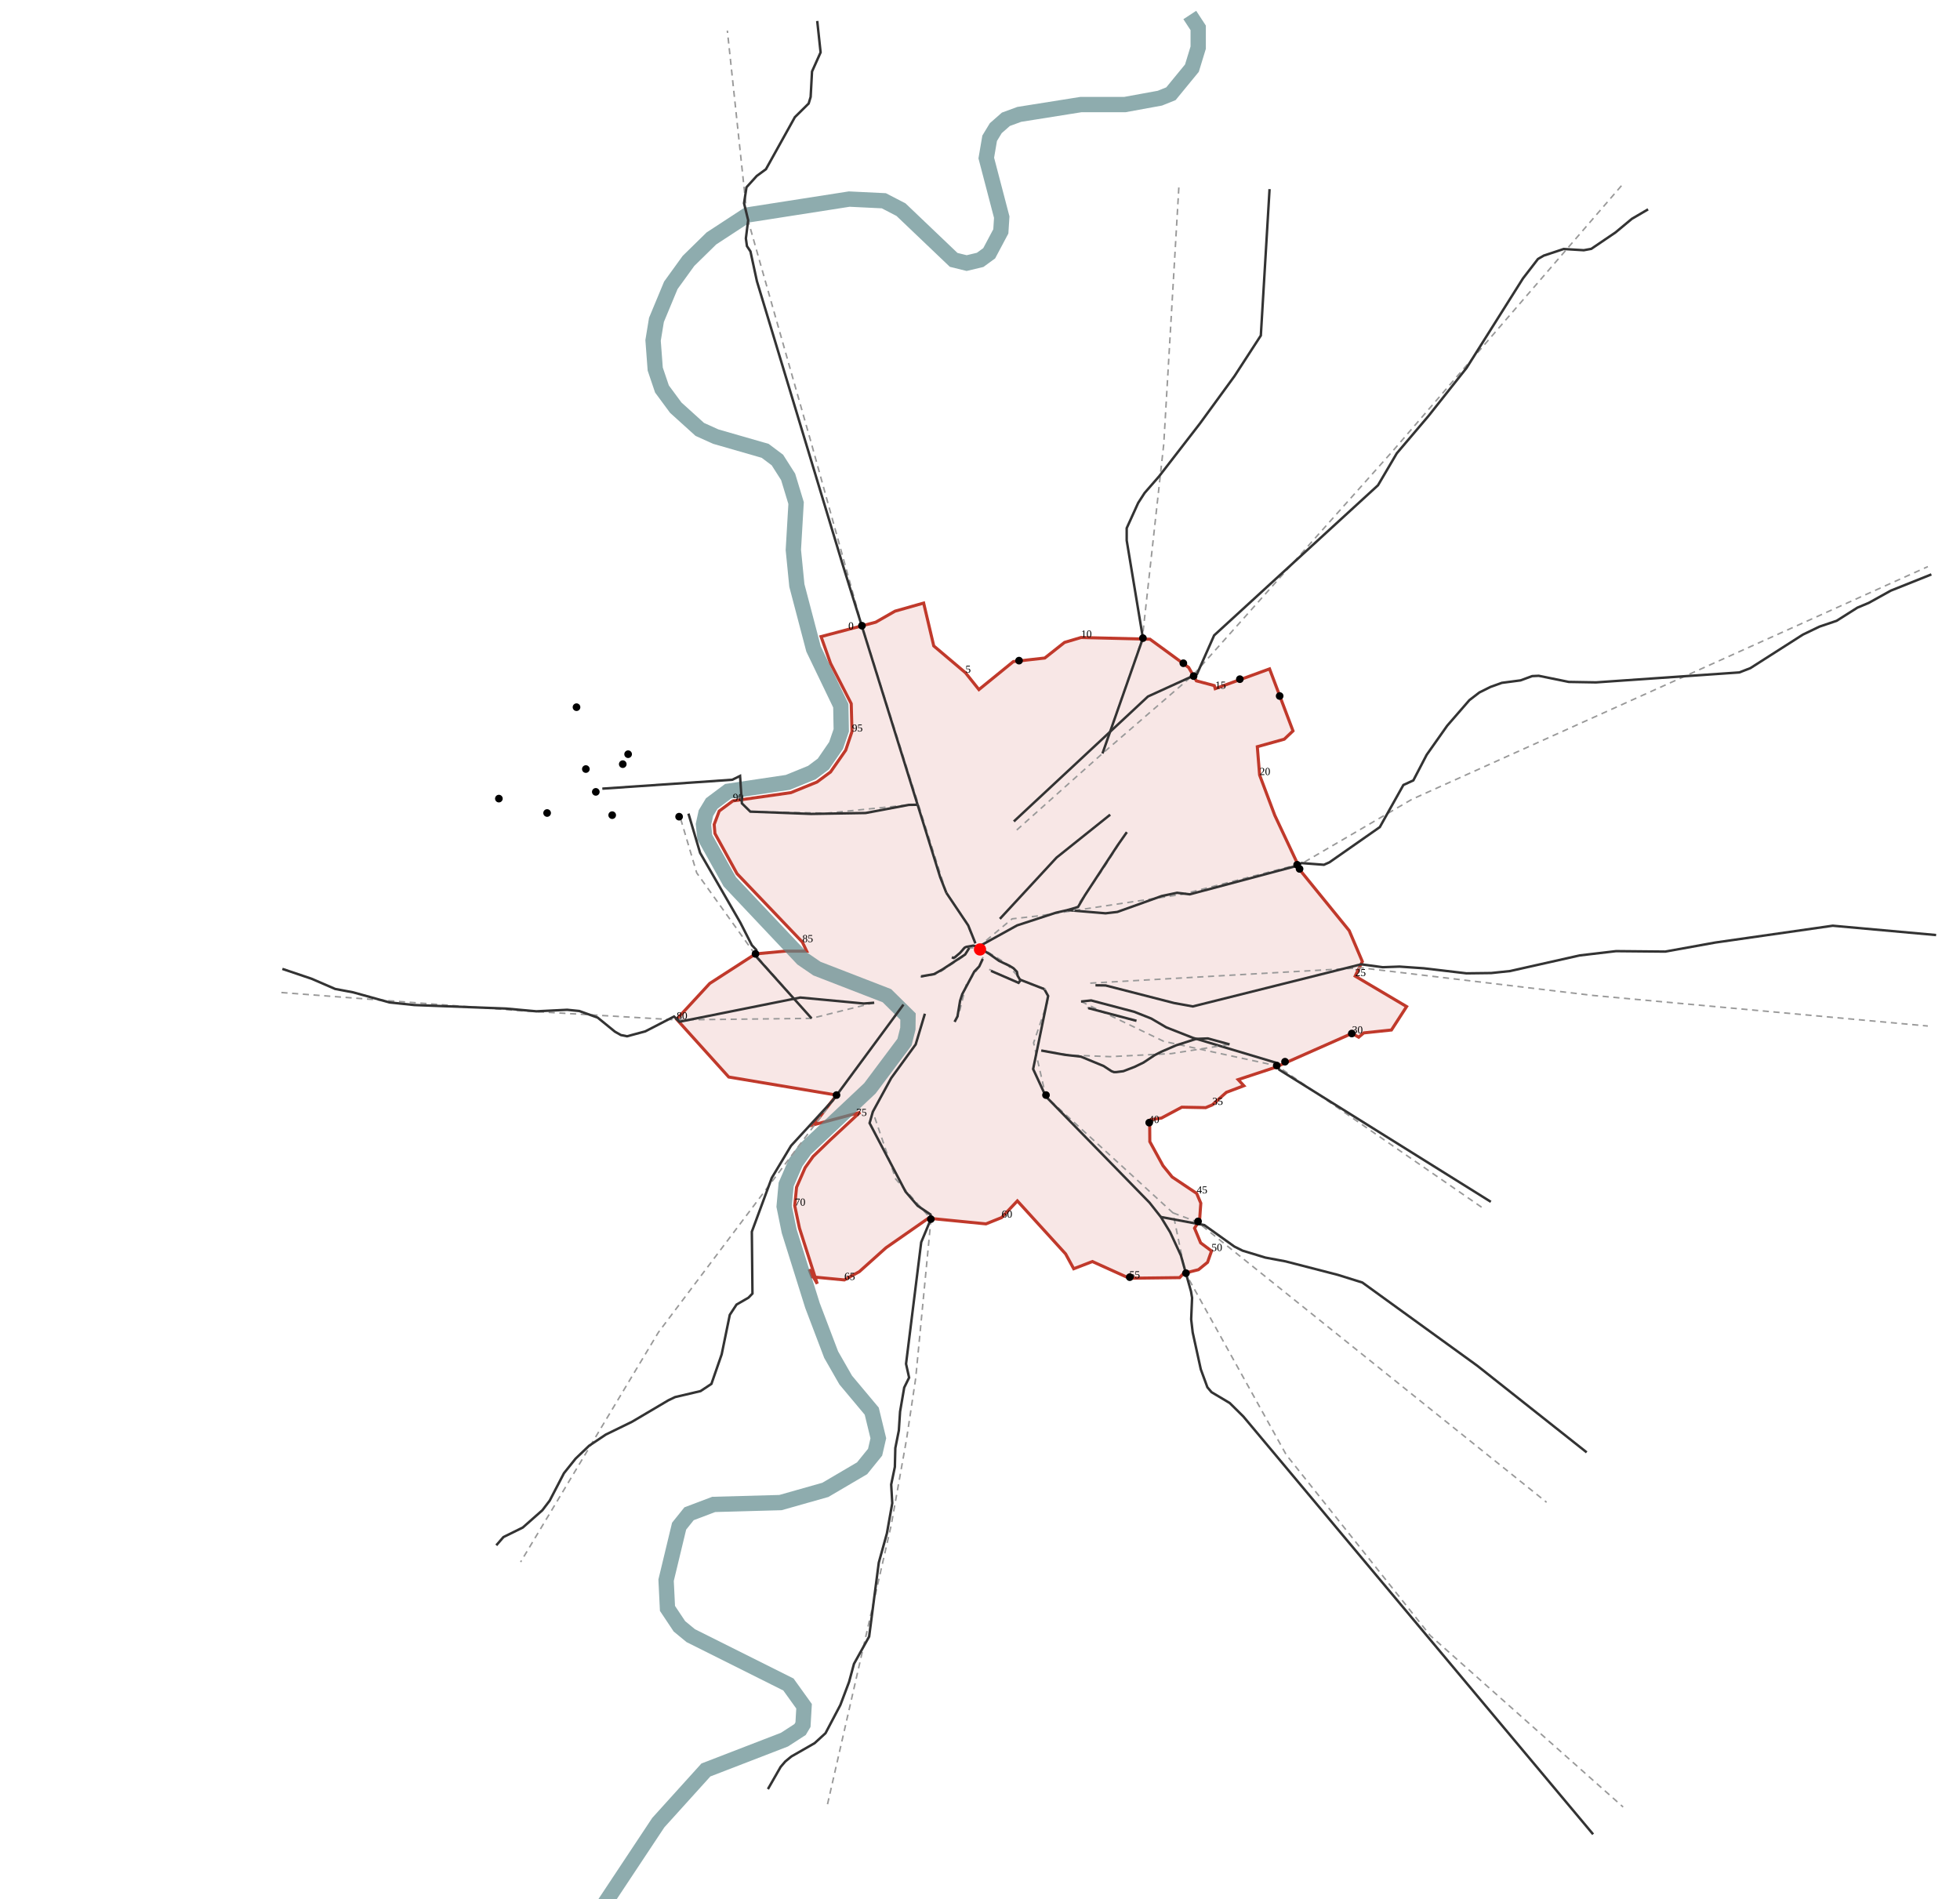
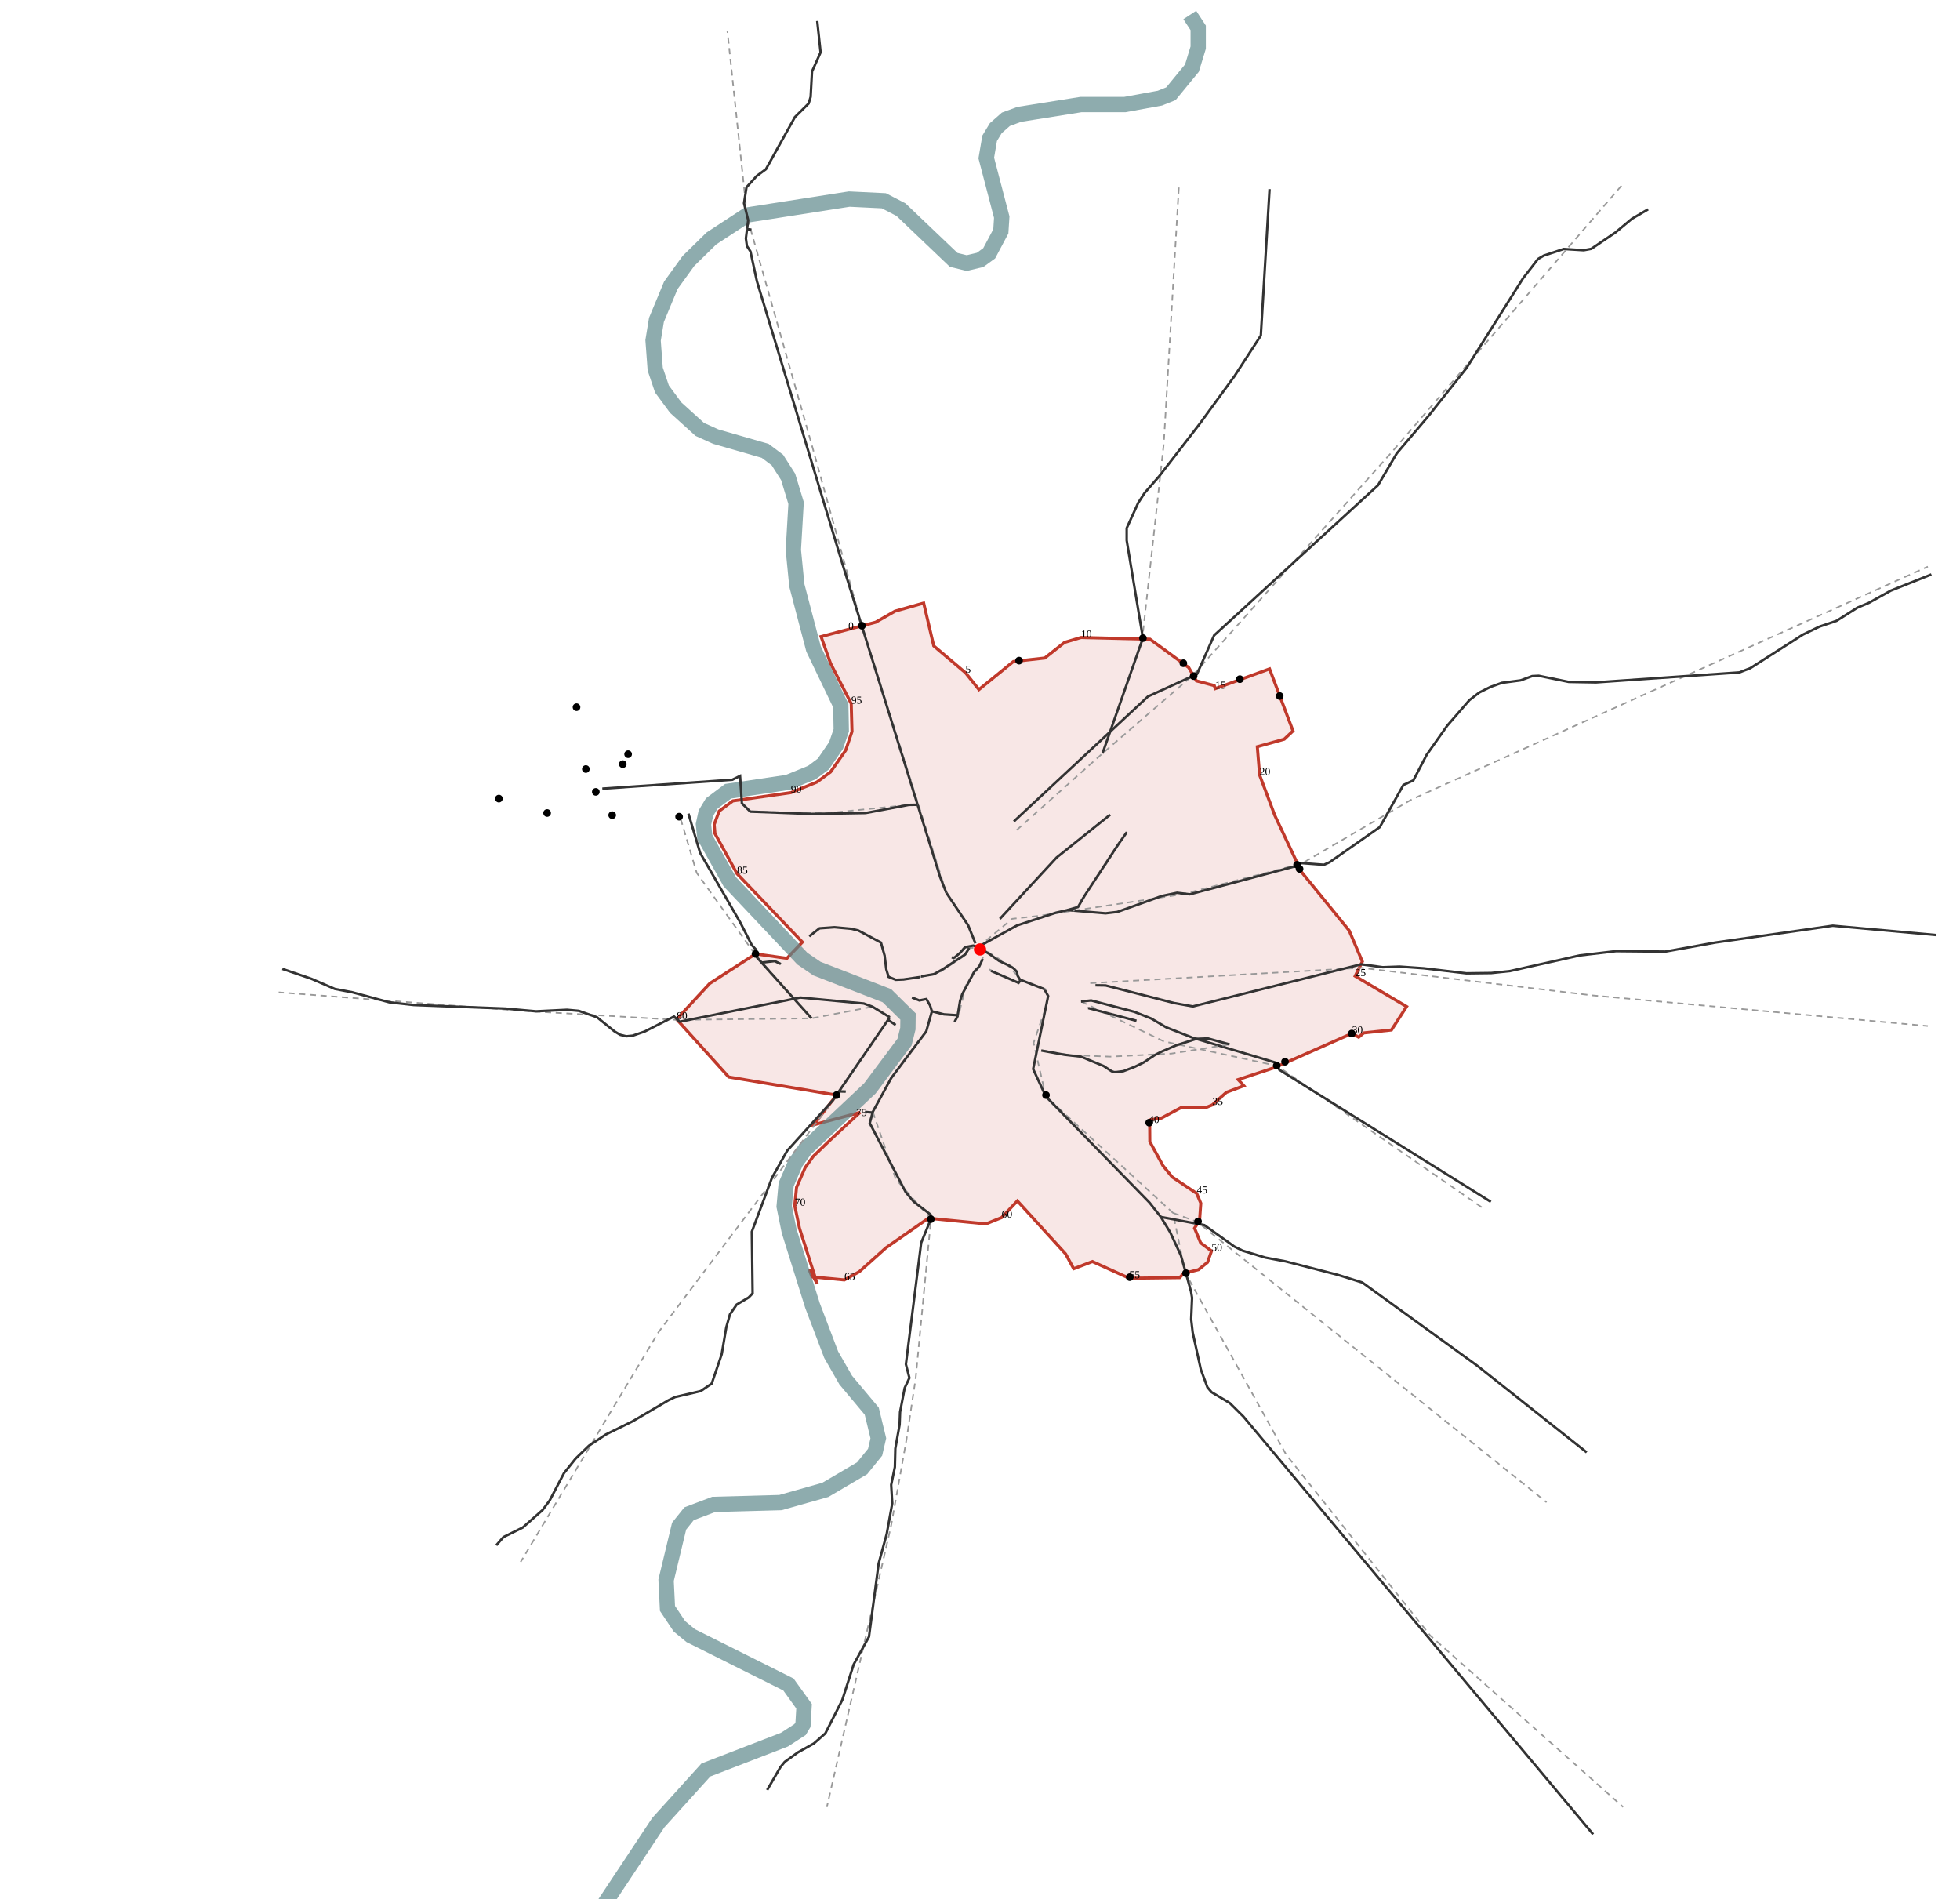
<svg xmlns="http://www.w3.org/2000/svg" viewBox="-640 -620 1280 1240" style="background:#f4ecdc">
-   <polygon points="-86,-209 -68.1,-213.7 -55.5,-220.9 -36.8,-226.2 -30.2,-198.2 -9.5,-180.7 -0.7,-169.7 21.8,-188 42.3,-190.3 55.2,-200.5 66,-203.7 111,-202.6 136.3,-184.1 141.3,-175.4 153,-172.3 153.6,-170.3 189.1,-183.2 204.4,-142.7 198.7,-137.3 181.1,-132.4 182.6,-113.9 192.5,-87.6 209.8,-50.8 241.1,-12.3 249.7,7.9 245,17.4 278.6,37.3 268.7,52.6 250.6,54.5 247.3,57.3 243,54.8 192.8,77 168.6,85 172.3,89 160.9,93.3 151.7,101.5 147.4,103.3 131.8,103 118.5,110.1 111.4,111.2 110.1,113.3 110.8,111.2 110.9,125.5 119.5,141.2 125.5,148.6 141.5,159.3 144.2,165.7 143.4,176.9 140.1,182 144.1,191.6 151.2,196.9 148.6,204.3 142.7,209.1 132.9,211.6 130.4,214.3 97.5,214.7 73.4,203.8 61.2,208.5 55.9,198.8 24.4,164.2 14.1,175.1 3.9,179.2 -33.7,175.5 -61.4,194.8 -78.8,210.4 -88.6,215.8 -109.7,213.8 -111.6,208.9 -106.3,218.3 -117.9,182 -121,167.3 -119.8,155.3 -114.2,142.5 -109,135.2 -97.6,124.2 -80.9,108.7 -78.3,106.4 -108.6,114.5 -93.7,95.1 -164.1,83.3 -198.1,45.6 -176.5,22.2 -146.6,2.9 -127.2,1.1 -113.2,1.1 -116,-4.8 -158.7,-49.5 -173.1,-75.7 -173.6,-81.6 -170.3,-90.4 -161.4,-97 -123.5,-102.4 -106.5,-109.3 -97.6,-115.9 -87.7,-130.1 -83.6,-142.3 -84.1,-160.5 -97.6,-186.8 -103.8,-204.3" fill="rgba(192,57,43,.12)" stroke="#c0392b" stroke-width="2" />
+   <polygon points="-86,-209 -68.1,-213.7 -55.5,-220.9 -36.8,-226.2 -30.2,-198.2 -9.5,-180.7 -0.7,-169.7 21.8,-188 42.3,-190.3 55.2,-200.5 66,-203.7 111,-202.6 136.3,-184.1 141.3,-175.4 153,-172.3 153.6,-170.3 189.1,-183.2 204.4,-142.7 198.7,-137.3 181.1,-132.4 182.6,-113.9 192.5,-87.6 209.8,-50.8 241.1,-12.3 249.7,7.9 245,17.4 278.6,37.3 268.7,52.6 250.6,54.5 247.3,57.3 243,54.8 192.8,77 168.6,85 172.3,89 160.9,93.3 151.7,101.5 147.4,103.3 131.8,103 118.5,110.1 111.4,111.2 110.1,113.3 110.8,111.2 110.9,125.5 119.5,141.2 125.5,148.6 141.5,159.3 144.2,165.7 143.4,176.9 140.1,182 144.1,191.6 151.2,196.9 148.6,204.3 142.7,209.1 132.9,211.6 130.4,214.3 97.5,214.7 73.4,203.8 61.2,208.5 55.9,198.8 24.4,164.2 14.1,175.1 3.9,179.2 -33.7,175.5 -61.4,194.8 -78.8,210.4 -88.6,215.8 -109.7,213.8 -111.6,208.9 -106.3,218.3 -117.9,182 -121,167.3 -119.8,155.3 -114.2,142.5 -109,135.2 -97.6,124.2 -80.9,108.7 -78.3,106.4 -108.6,114.5 -93.7,95.1 -164.1,83.3 -198.1,45.6 -176.5,22.2 -146.6,2.9 -126.1,5.8 -116,-4.8 -158.7,-49.5 -173.1,-75.7 -173.6,-81.6 -170.3,-90.4 -161.4,-97 -123.5,-102.4 -106.5,-109.3 -97.6,-115.9 -87.7,-130.1 -83.6,-142.3 -84.1,-160.5 -97.6,-186.8 -103.8,-204.3" fill="rgba(192,57,43,.12)" stroke="#c0392b" stroke-width="2" />
  <polyline points="137,-610.2 142.5,-601.8 142.5,-588.9 138.4,-575.5 124.7,-558.8 117.5,-555.9 94.5,-551.7 65.8,-551.7 25.6,-545.3 16.9,-542.1 10.3,-536.3 6.3,-529.7 4.1,-516.8 14.2,-478.2 13.6,-468.9 6,-454.6 0.1,-450.3 -8.7,-448.2 -17.2,-450.3 -51.6,-483.1 -62.8,-488.9 -85.4,-490 -152,-479.6 -175.4,-464.3 -190.4,-449.6 -201.9,-433.7 -211.3,-411.1 -213.5,-397.7 -212.1,-379 -207.7,-366 -198.7,-353.8 -183,-339.6 -172.6,-334.9 -140.3,-325.6 -132.3,-319.6 -125.3,-308.6 -120.1,-291.5 -121.9,-260.9 -119.6,-237.7 -108.7,-196.2 -90.9,-159.2 -90.6,-143.1 -94,-133.2 -102.3,-121.1 -109.8,-115.5 -125.5,-109.1 -164.5,-103.3 -175.2,-95.3 -179,-89 -180.6,-81.7 -179.7,-73.3 -163.4,-44.2 -116,6 -106.5,12.5 -60.8,30.2 -47,43.8 -47.1,51.7 -49.3,60.5 -71.9,90.7 -114.2,130.5 -120.4,139.2 -126.6,153.5 -127.9,167.8 -124.6,184 -109.4,232.5 -97.2,264.6 -87.7,281.2 -70.7,301.5 -66.4,319.2 -68.5,328.3 -77,338.8 -101,352.9 -130.3,361.2 -173.9,362.4 -190,368.5 -196.5,376.6 -205,411.9 -204.1,430.3 -196.3,442 -188.9,448.1 -125.1,480 -114.9,494.2 -115.6,506.2 -117.5,509.4 -127.7,516 -179,535.8 -210.1,570.2 -248.7,628.4" fill="none" stroke="#5f8a8c" stroke-width="10" stroke-opacity=".7" />
  <text x="-86" y="-209" font-size="7">0</text>
  <text x="-9.5" y="-180.7" font-size="7">5</text>
  <text x="66" y="-203.7" font-size="7">10</text>
  <text x="153.6" y="-170.3" font-size="7">15</text>
  <text x="182.6" y="-113.9" font-size="7">20</text>
  <text x="245" y="17.4" font-size="7">25</text>
  <text x="243" y="54.8" font-size="7">30</text>
  <text x="151.7" y="101.5" font-size="7">35</text>
  <text x="110.1" y="113.3" font-size="7">40</text>
  <text x="141.5" y="159.3" font-size="7">45</text>
  <text x="151.2" y="196.9" font-size="7">50</text>
  <text x="97.5" y="214.7" font-size="7">55</text>
  <text x="14.1" y="175.1" font-size="7">60</text>
  <text x="-88.6" y="215.8" font-size="7">65</text>
  <text x="-121" y="167.3" font-size="7">70</text>
  <text x="-80.9" y="108.7" font-size="7">75</text>
  <text x="-198.1" y="45.6" font-size="7">80</text>
-   <text x="-116" y="-4.8" font-size="7">85</text>
-   <text x="-161.4" y="-97" font-size="7">90</text>
-   <text x="-83.6" y="-142.3" font-size="7">95</text>
+   <text x="-158.7" y="-49.5" font-size="7">85</text>
+   <text x="-123.5" y="-102.4" font-size="7">90</text>
+   <text x="-84.1" y="-160.5" font-size="7">95</text>
  <polyline points="-22,-37 -77,-211 -110,-330 -152,-478 -165,-600" fill="none" stroke="#999" stroke-width="1" stroke-dasharray="4 3" />
  <polyline points="-22,-37 -26,-47.2 -89.9,-252 -145.7,-436.4 -149.9,-455.8 -152.2,-459.3 -152.9,-464.3 -151.4,-476.2 -154.1,-487.3 -152.5,-497.7 -145.8,-505.1 -139.8,-509.5 -120.9,-543.5 -111.9,-552.4 -110.6,-556.7 -109.7,-573.3 -104.1,-585.8 -106.3,-606.3" fill="none" stroke="#333" stroke-width="1.6" />
  <polyline points="42,25.9 44.47,30.43 43.87,35.04 35,61 43,96 126,172 134,211 200,330 294,448 420,560" fill="none" stroke="#999" stroke-width="1" stroke-dasharray="4 3" />
  <polyline points="42,25.9 44.5,30.4 34.7,78.1 43,96 110.7,165.3 118.1,174.7 124.2,184.7 131.2,199.8 137.8,223.3 138.5,227.5 137.9,241.5 138.9,250.1 144.2,274.2 148.5,285.9 151.2,289.1 163.1,296.2 172,305 400.4,577.8" fill="none" stroke="#333" stroke-width="1.6" />
-   <polyline points="-36,42 -42,62 -58,84 -70,106 -55,150 -32,176 -42,280 -48,320 -58,376 -100,560" fill="none" stroke="#999" stroke-width="1" stroke-dasharray="4 3" />
-   <polyline points="-36,42 -42,62 -58,84 -70,106 -72.1,113.4 -48.6,158.2 -40.7,167.4 -32.3,173.1 -32.1,176.1 -38.4,191.2 -48.3,270.6 -46.3,279.6 -49.5,286.1 -52.2,301.8 -53,314.1 -55.3,325.6 -55.6,337.9 -58,349.4 -57.3,361.6 -60.8,381.3 -66.1,400.4 -72.4,448.7 -82.3,466.5 -85.5,478.3 -91.2,493.4 -100.9,511.8 -108,518.3 -123.2,527 -127.2,530.3 -130.2,533.8 -138.5,548.3" fill="none" stroke="#333" stroke-width="1.6" />
-   <polyline points="-69.1,34.8 -110,45 -198,46 -300,40 -458,28" fill="none" stroke="#999" stroke-width="1" stroke-dasharray="4 3" />
-   <polyline points="-69.1,34.8 -75.9,35.3 -117.4,31.4 -196.2,47.2 -199.8,43.8 -218.6,53.5 -230.5,56.7 -234.5,55.9 -238.4,53.7 -249.7,44.5 -261.7,40.2 -269.6,39.4 -289.7,40.4 -309.5,38.6 -369.4,36.3 -385.6,34.6 -409.4,28 -421.1,25.8 -436.6,19.1 -455.6,12.7" fill="none" stroke="#333" stroke-width="1.6" />
+   <polyline points="-31.4,40.4 -35.1,53.5 -42,62 -58,84 -70,106 -55,150 -32,176 -42,280 -48,320 -58,376 -100,560" fill="none" stroke="#999" stroke-width="1" stroke-dasharray="4 3" />
+   <polyline points="-31.4,40.4 -35.1,53.5 -58,84 -70,106 -72,113.4 -48.5,158.5 -43.3,164.7 -32.3,173.1 -32.1,176.1 -38.4,191.5 -48.4,270.9 -46.1,279.8 -49.2,286.4 -52.2,302.1 -52.5,310.3 -55.3,325.9 -55.6,338 -58,349.6 -57.3,361.7 -60.9,381.6 -66.2,401 -72.5,448.8 -82.5,466.9 -89.9,490 -101,511.9 -108.5,518.5 -118.9,524.3 -127.5,530.5 -130.3,533.9 -139,548.9" fill="none" stroke="#333" stroke-width="1.6" />
+   <polyline points="-58.9,44.3 -70.2,37.4 -110,45 -198,46 -300,40 -458,28" fill="none" stroke="#999" stroke-width="1" stroke-dasharray="4 3" />
+   <polyline points="-58.9,44.3 -70.2,37.4 -75.9,35.3 -117.4,31.4 -196.2,47.2 -199.8,43.8 -219,53.6 -226.9,56.3 -231,56.7 -235,55.7 -238.7,53.5 -250.1,44.3 -262,40.1 -269.7,39.4 -289.9,40.4 -310,38.6 -369.7,36.3 -385.8,34.5 -409.8,28 -421.3,25.8 -436.8,19.1 -455.6,12.7" fill="none" stroke="#333" stroke-width="1.6" />
  <polyline points="-1,-1 3,-5 21,-20 39,-22 132,-36 210,-56 282,-98 619,-250" fill="none" stroke="#999" stroke-width="1" stroke-dasharray="4 3" />
  <polyline points="0.3,-2.5 24.2,-15.7 49.6,-24 57.1,-25.7 82,-23.6 89.7,-24.5 118.7,-34.9 128.7,-37 137,-36 205.4,-54.2 210,-56.4 224.6,-55.3 228.2,-56.9 261.1,-79.9 276.5,-107.4 283,-110.4 291.7,-127.1 305.1,-146.1 319.6,-162.8 326.1,-167.8 333.3,-171.4 340.8,-174.1 353,-175.7 360.6,-178.5 364.9,-178.7 384.5,-174.7 402.3,-174.4 495.9,-180.9 503.1,-183.7 537.4,-205.6 548.2,-210.8 559.4,-214.6 573,-223.2 580.4,-226.3 594.8,-234.3 621.3,-244.9" fill="none" stroke="#333" stroke-width="1.6" />
  <polyline points="72,22 249,12 400,30 619,50" fill="none" stroke="#999" stroke-width="1" stroke-dasharray="4 3" />
  <polyline points="75.4,23.4 82,23.5 126.8,35 139,37.2 248.9,9.7 263,11.6 274,11.2 289.8,12.3 317.7,15.6 333.9,15.4 346.2,14.1 391.6,3.9 415.4,1.1 447.5,1.4 480.1,-4.5 556.9,-15.5 624.4,-9.4" fill="none" stroke="#333" stroke-width="1.6" />
  <polyline points="24,-78 80,-128 139,-179 270,-326 420,-500" fill="none" stroke="#999" stroke-width="1" stroke-dasharray="4 3" />
  <polyline points="22.1,-83.6 109.7,-165.2 141.7,-179.8 152.9,-205.1 259.9,-303.1 272.2,-324 293,-348.5 317.8,-379.8 354.6,-438.2 364.4,-450.9 368.2,-453.1 381.2,-457.4 394.3,-456.6 399.2,-457.5 415,-468.2 425.7,-477.1 436.3,-483.3" fill="none" stroke="#333" stroke-width="1.6" />
  <polyline points="-40.8,-94.5 -46.5,-94.4 -100,-89 -150,-90 -155.5,-95.4 -156.1,-104.37 -156.7,-113.3 -161.84,-110.84 -201.75,-108.1 -246.64,-105.02" fill="none" stroke="#999" stroke-width="1" stroke-dasharray="4 3" />
  <polyline points="-40.8,-94.5 -46.5,-94.4 -74.7,-89.1 -110.2,-88.5 -150,-90 -155.5,-95.4 -156.7,-113.3 -161.8,-110.8 -246.6,-105" fill="none" stroke="#333" stroke-width="1.6" />
  <polyline points="13,-20 50,-60 85,-88" fill="none" stroke="#999" stroke-width="1" stroke-dasharray="4 3" />
  <polyline points="13,-20 50,-60 85,-88" fill="none" stroke="#333" stroke-width="1.6" />
  <polyline points="126,172 142,178 370,361" fill="none" stroke="#999" stroke-width="1" stroke-dasharray="4 3" />
  <polyline points="118.1,174.7 146.5,180 166.1,194 171.5,196.7 186.3,201.2 199.6,203.7 233.7,212.5 249.7,217.5 324.7,271.8 396.2,328.4" fill="none" stroke="#333" stroke-width="1.6" />
-   <polyline points="-50,36 -94,96 -210,250 -300,400" fill="none" stroke="#999" stroke-width="1" stroke-dasharray="4 3" />
-   <polyline points="-50,36 -96.1,98.5 -123.4,128.2 -136,149.2 -149,184.3 -148.6,224.7 -151.2,227.4 -159,231.9 -163.4,238.6 -168.7,264.4 -175.4,283.7 -182.5,288.4 -199.1,292.3 -203.5,294.4 -227.2,308.4 -244.4,316.8 -255.3,324.1 -264.1,332.5 -271.7,342 -281,359.9 -285.8,366.2 -298.6,377.5 -311.2,383.7 -315.9,389.1" fill="none" stroke="#333" stroke-width="1.6" />
+   <polyline points="-58.9,44.3 -94,96 -210,250 -300,400" fill="none" stroke="#999" stroke-width="1" stroke-dasharray="4 3" />
+   <polyline points="-58.9,44.3 -96.1,98.5 -125.9,131.4 -135.8,149 -149,184.3 -148.5,224.6 -151.1,227.3 -158.9,231.9 -163.3,238.3 -165.7,246.8 -168.7,264.4 -175.2,283.5 -182.4,288.4 -199.1,292.3 -203.5,294.4 -227,308.2 -244.3,316.7 -255.3,324 -264.1,332.5 -271.7,342 -281,359.8 -285.7,366.1 -298.6,377.5 -311.2,383.7 -315.9,389.1" fill="none" stroke="#333" stroke-width="1.6" />
  <polyline points="-110,45 -147,3 -185,-50 -196,-87" fill="none" stroke="#999" stroke-width="1" stroke-dasharray="4 3" />
  <polyline points="-110,45 -145.6,5.3 -146.1,0.3 -149,-2.8 -156.5,-17.5 -182.8,-63.1 -190.4,-88.7" fill="none" stroke="#333" stroke-width="1.6" />
  <polyline points="80,-128 106,-203 120,-330 130,-500" fill="none" stroke="#999" stroke-width="1" stroke-dasharray="4 3" />
  <polyline points="80,-128 106.4,-203.3 95.8,-267.1 95.8,-275.1 103.3,-291.6 107.5,-298.1 117,-309 143.6,-343.4 166.2,-374.4 183.4,-400.9 189.1,-496.5" fill="none" stroke="#333" stroke-width="1.6" />
  <polyline points="66,34 120,60 194,76 330,170" fill="none" stroke="#999" stroke-width="1" stroke-dasharray="4 3" />
  <polyline points="66,34 72.6,33.3 100.7,40.7 111.8,45.1 121.7,50.9 139,57.7 193.4,74 195.5,78.6 333.6,164.8" fill="none" stroke="#333" stroke-width="1.6" />
  <polyline points="43,26 31,22 27,20 17,9 4,1 -1,-1 -7,-1 -10,-2 -12,1 -17,6 -19,5" fill="none" stroke="#999" stroke-width="1" stroke-dasharray="4 3" />
  <polyline points="42,25.9 26.1,19.7 24.6,17.2 24.1,14.6 21.9,12.3 19.3,10.7 12.5,7.5 6.2,3 -1.6,-1.7 -4.4,-2.5 -8.9,-1.7 -10,-1.2 -13,2.2 -16.4,5.1 -17.4,5.5 -18.4,5.1" fill="none" stroke="#333" stroke-width="1.6" />
  <polyline points="61,-25 80,-52 96,-77" fill="none" stroke="#999" stroke-width="1" stroke-dasharray="4 3" />
  <polyline points="57.1,-25.7 64,-27.7 68.4,-35.2 89.8,-67.9 95.9,-76.6" fill="none" stroke="#333" stroke-width="1.6" />
  <polyline points="2,5 -1,12 -9,23 -14,43 -17,48" fill="none" stroke="#999" stroke-width="1" stroke-dasharray="4 3" />
  <polyline points="1.8,6.2 -0.5,11.1 -3.7,14.4 -11.6,29.2 -13,33.5 -14.7,43.7 -16.6,47.3" fill="none" stroke="#333" stroke-width="1.6" />
  <polyline points="-7,-1 -10,4 -28,16 -39,18" fill="none" stroke="#999" stroke-width="1" stroke-dasharray="4 3" />
  <polyline points="-7,-1 -9.7,3.3 -24.6,13.1 -30,16.1 -38.5,17.6" fill="none" stroke="#333" stroke-width="1.6" />
  <polyline points="-3,-4 -6,-11 -9,-18 -22,-37" fill="none" stroke="#999" stroke-width="1" stroke-dasharray="4 3" />
  <polyline points="-3,-4 -7.7,-15.7 -22,-37" fill="none" stroke="#333" stroke-width="1.6" />
  <polyline points="26.4,20.2 25,22 17,18 12,16 6,13" fill="none" stroke="#999" stroke-width="1" stroke-dasharray="4 3" />
  <polyline points="26.4,20.2 25.2,21.8 7.2,14" fill="none" stroke="#333" stroke-width="1.6" />
  <polyline points="40,66 59,69 85,70 125,68 163,62" fill="none" stroke="#999" stroke-width="1" stroke-dasharray="4 3" />
  <polyline points="40,66 55.4,68.8 65.9,70 80.7,76.1 85.9,79.5 87.5,80.1 88.9,80.1 93.6,79.5 100.9,76.7 106.7,73.9 114.1,69 118.4,66.8 128.1,62.6 141.2,58.4 148.8,58.1 163,62" fill="none" stroke="#333" stroke-width="1.6" />
  <polyline points="70,38 103,47" fill="none" stroke="#999" stroke-width="1" stroke-dasharray="4 3" />
  <polyline points="70.7,38.3 102.2,46.6" fill="none" stroke="#333" stroke-width="1.6" />
+   <polyline points="-44.4,31.4 -39.6,33.3 -35,32.4 -32.6,36.6 -31.4,40.4 -23.5,42.4 -14.2,43" fill="none" stroke="#999" stroke-width="1" stroke-dasharray="4 3" />
+   <polyline points="-44.4,31.4 -39.6,33.3 -35,32.4 -32.6,36.6 -31.4,40.4 -23.5,42.4 -14.2,43" fill="none" stroke="#333" stroke-width="1.6" />
+   <polyline points="-111.5,-8.6 -104.8,-13.8 -95,-14.5 -84,-13.5 -79.5,-12.4 -75.4,-10.4 -69.9,-7.1 -64.7,-4.5 -62.3,4 -61.2,13 -59.7,17.9 -55,19.8 -50,19.6 -44,18.7 -39,18" fill="none" stroke="#999" stroke-width="1" stroke-dasharray="4 3" />
+   <polyline points="-111.5,-8.6 -104.8,-13.8 -95,-14.5 -84,-13.5 -79.5,-12.4 -64.7,-4.5 -62.3,4 -61.2,13 -59.7,17.9 -55,19.8 -50,19.6 -39,18" fill="none" stroke="#333" stroke-width="1.6" />
+   <polyline points="-130.1,9.5 -134.1,7.6 -142.7,8.6" fill="none" stroke="#999" stroke-width="1" stroke-dasharray="4 3" />
+   <polyline points="-130.1,9.5 -134.1,7.6 -142.7,8.6" fill="none" stroke="#333" stroke-width="1.6" />
+   <polyline points="-75.1,106.05 -70.2,106.5" fill="none" stroke="#999" stroke-width="1" stroke-dasharray="4 3" />
+   <polyline points="-75.1,106.1 -70.2,106.5" fill="none" stroke="#333" stroke-width="1.6" />
+   <polyline points="-87.7,92.75 -91.9,92.7" fill="none" stroke="#999" stroke-width="1" stroke-dasharray="4 3" />
+   <polyline points="-87.7,92.8 -91.9,92.7" fill="none" stroke="#333" stroke-width="1.6" />
+   <polyline points="-55.1,49.3 -60,46" fill="none" stroke="#999" stroke-width="1" stroke-dasharray="4 3" />
+   <polyline points="-55.1,49.3 -60,46" fill="none" stroke="#333" stroke-width="1.6" />
+   <polyline points="-149.35,-470 -152.2,-470.4" fill="none" stroke="#999" stroke-width="1" stroke-dasharray="4 3" />
+   <polyline points="-149.3,-470 -152.2,-470.4" fill="none" stroke="#333" stroke-width="1.6" />
  <circle cx="142.4" cy="177.6" r="2.5" />
  <circle cx="110.5" cy="113.1" r="2.5" />
  <circle cx="242.8" cy="54.9" r="2.5" />
  <circle cx="208.7" cy="-52.6" r="2.5" />
  <circle cx="-229.8" cy="-127.5" r="2.5" />
  <circle cx="-250.9" cy="-102.9" r="2.5" />
  <circle cx="97.8" cy="214" r="2.5" />
  <circle cx="199.2" cy="73.3" r="2.5" />
  <circle cx="193.8" cy="75.8" r="2.5" />
  <circle cx="132.8" cy="-186.9" r="2.5" />
  <circle cx="-146.6" cy="2.9" r="2.5" />
  <circle cx="25.5" cy="-188.6" r="2.5" />
  <circle cx="106.4" cy="-203.3" r="2.5" />
  <circle cx="-263.5" cy="-158.2" r="2.5" />
  <circle cx="-314.2" cy="-98.5" r="2.5" />
  <circle cx="-240.2" cy="-87.7" r="2.5" />
  <circle cx="169.7" cy="-176.5" r="2.5" />
  <circle cx="195.7" cy="-165.5" r="2.5" />
  <circle cx="-32.1" cy="176.1" r="2.5" />
  <circle cx="139.5" cy="-178.5" r="2.5" />
  <circle cx="134.5" cy="211.4" r="2.5" />
  <circle cx="-233.3" cy="-121" r="2.5" />
  <circle cx="-93.7" cy="95.1" r="2.5" />
  <circle cx="207.1" cy="-55.3" r="2.5" />
  <circle cx="43.1" cy="95.1" r="2.5" />
  <circle cx="-77.1" cy="-211.4" r="2.5" />
  <circle cx="-282.7" cy="-89.1" r="2.5" />
  <circle cx="-257.4" cy="-117.8" r="2.5" />
  <circle cx="-196.5" cy="-86.7" r="2.5" />
  <circle cx="0" cy="0" r="4" fill="red" />
</svg>
